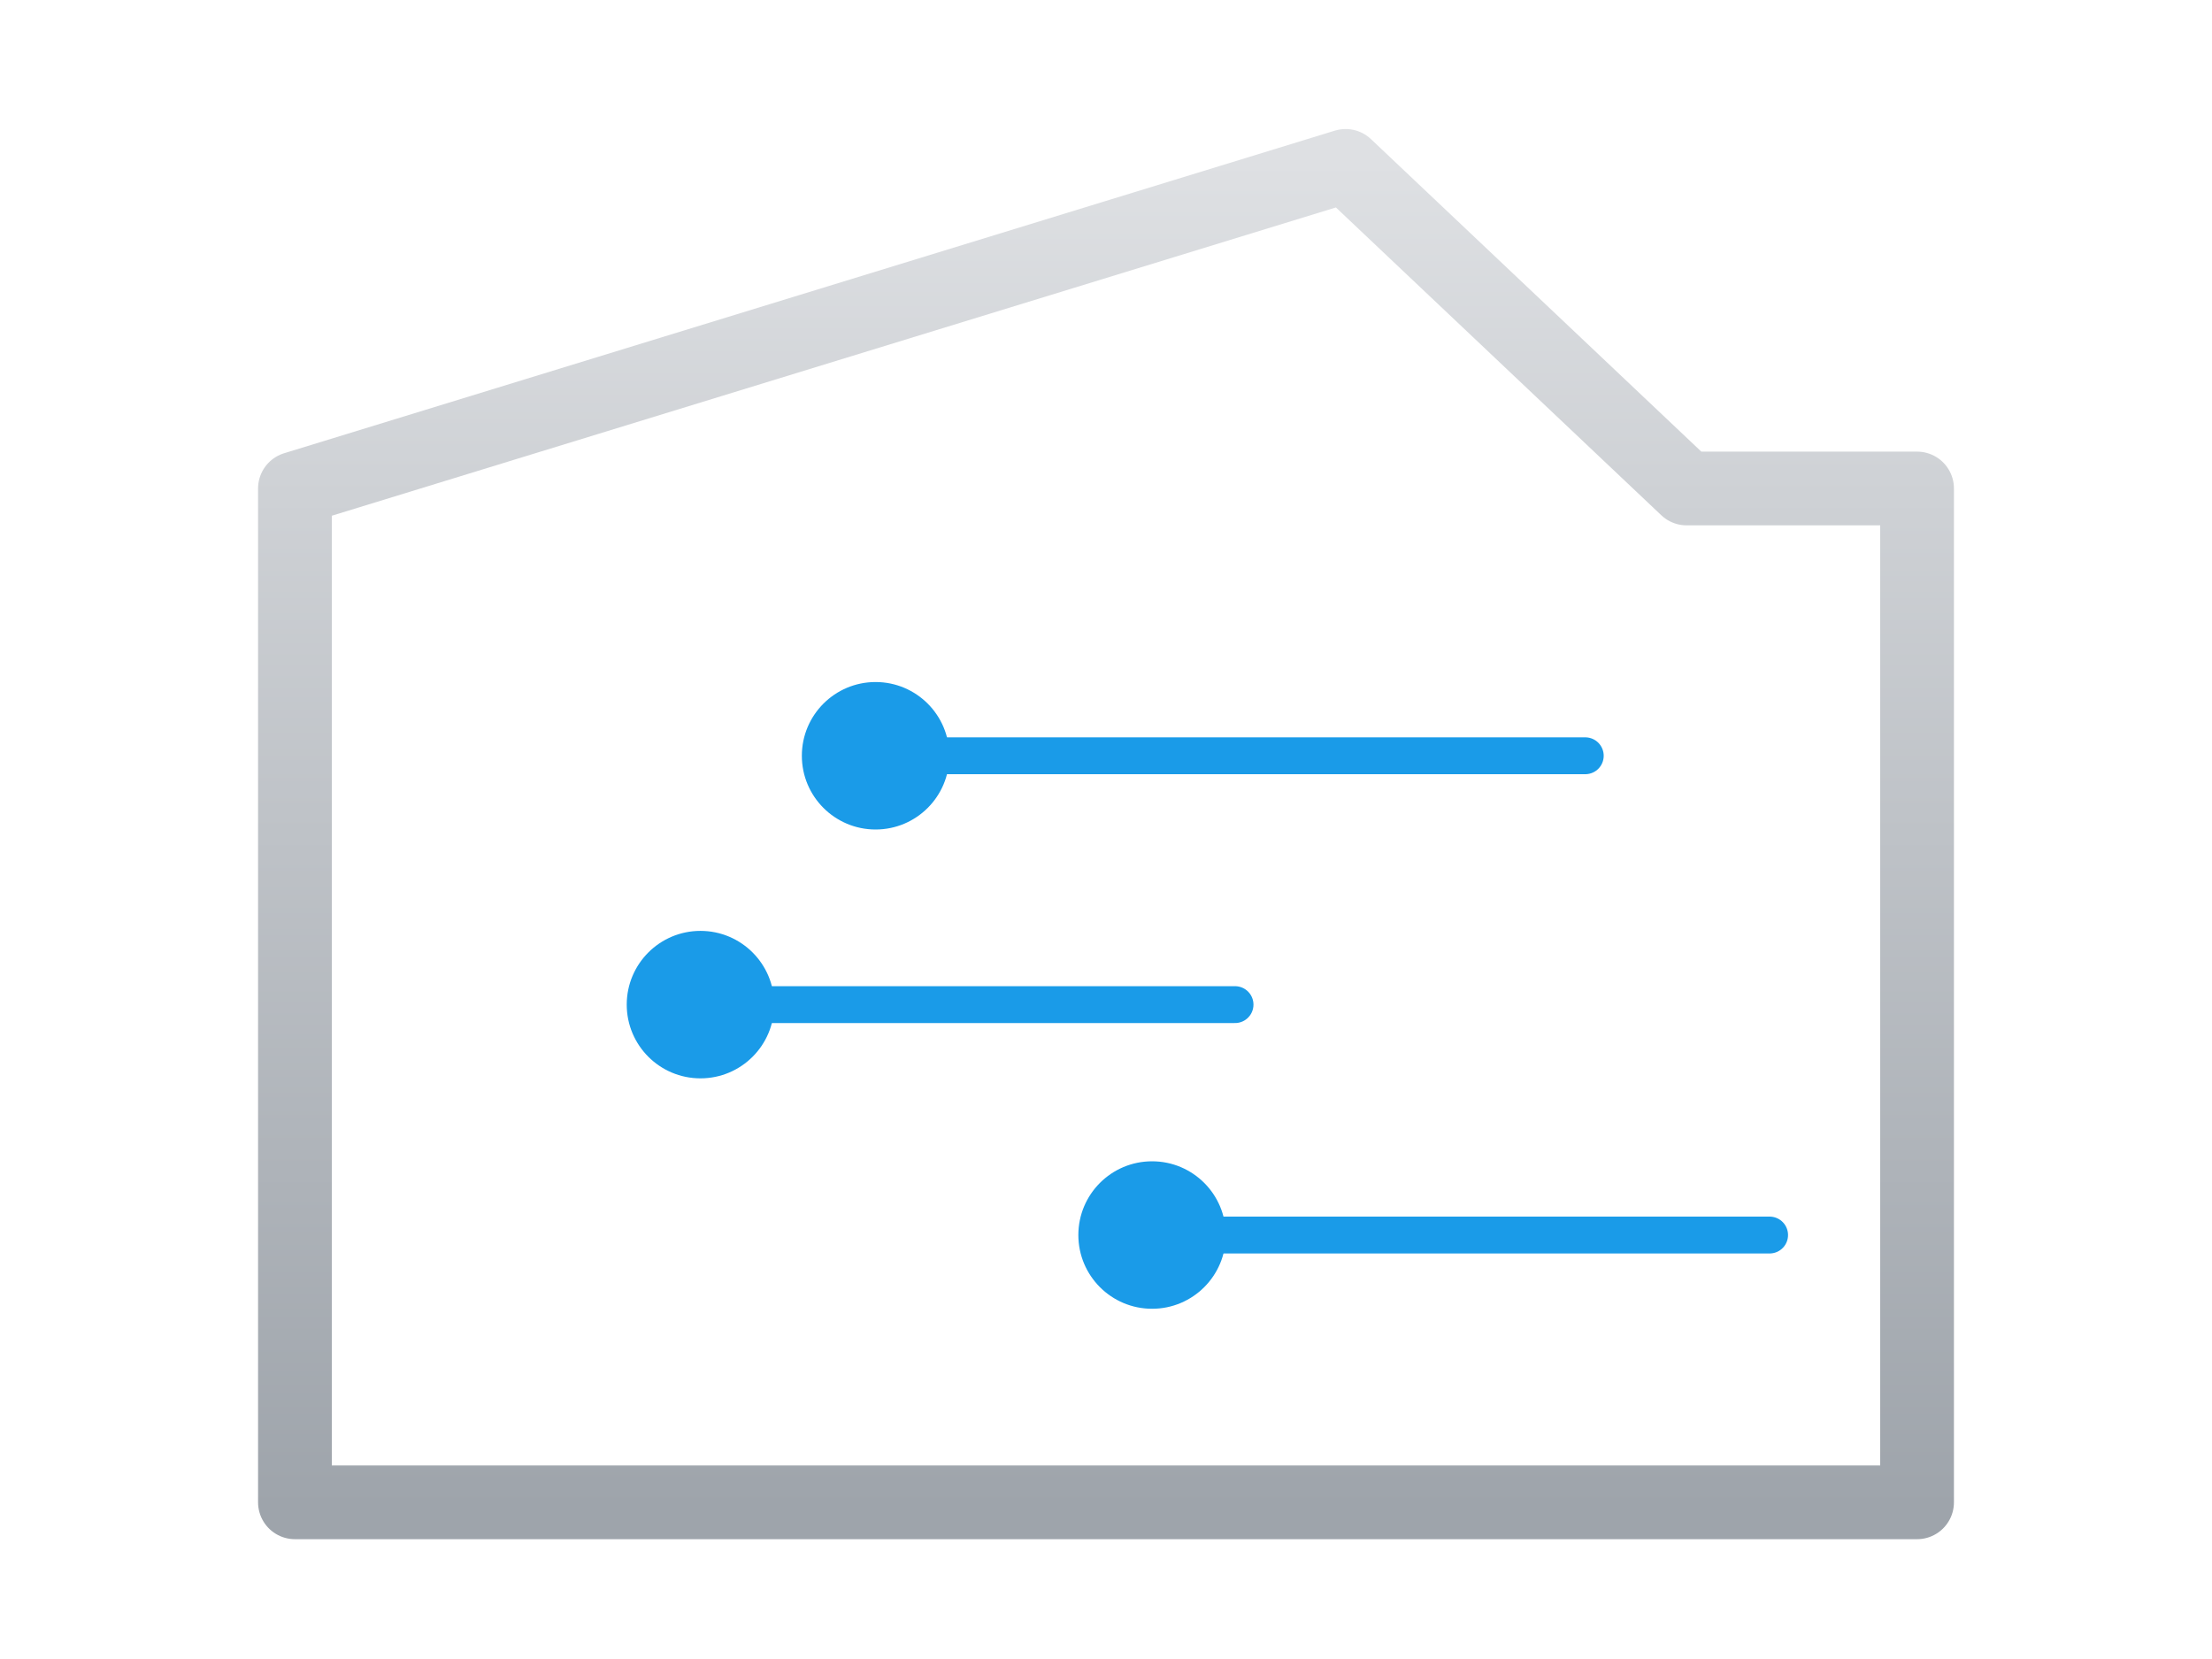
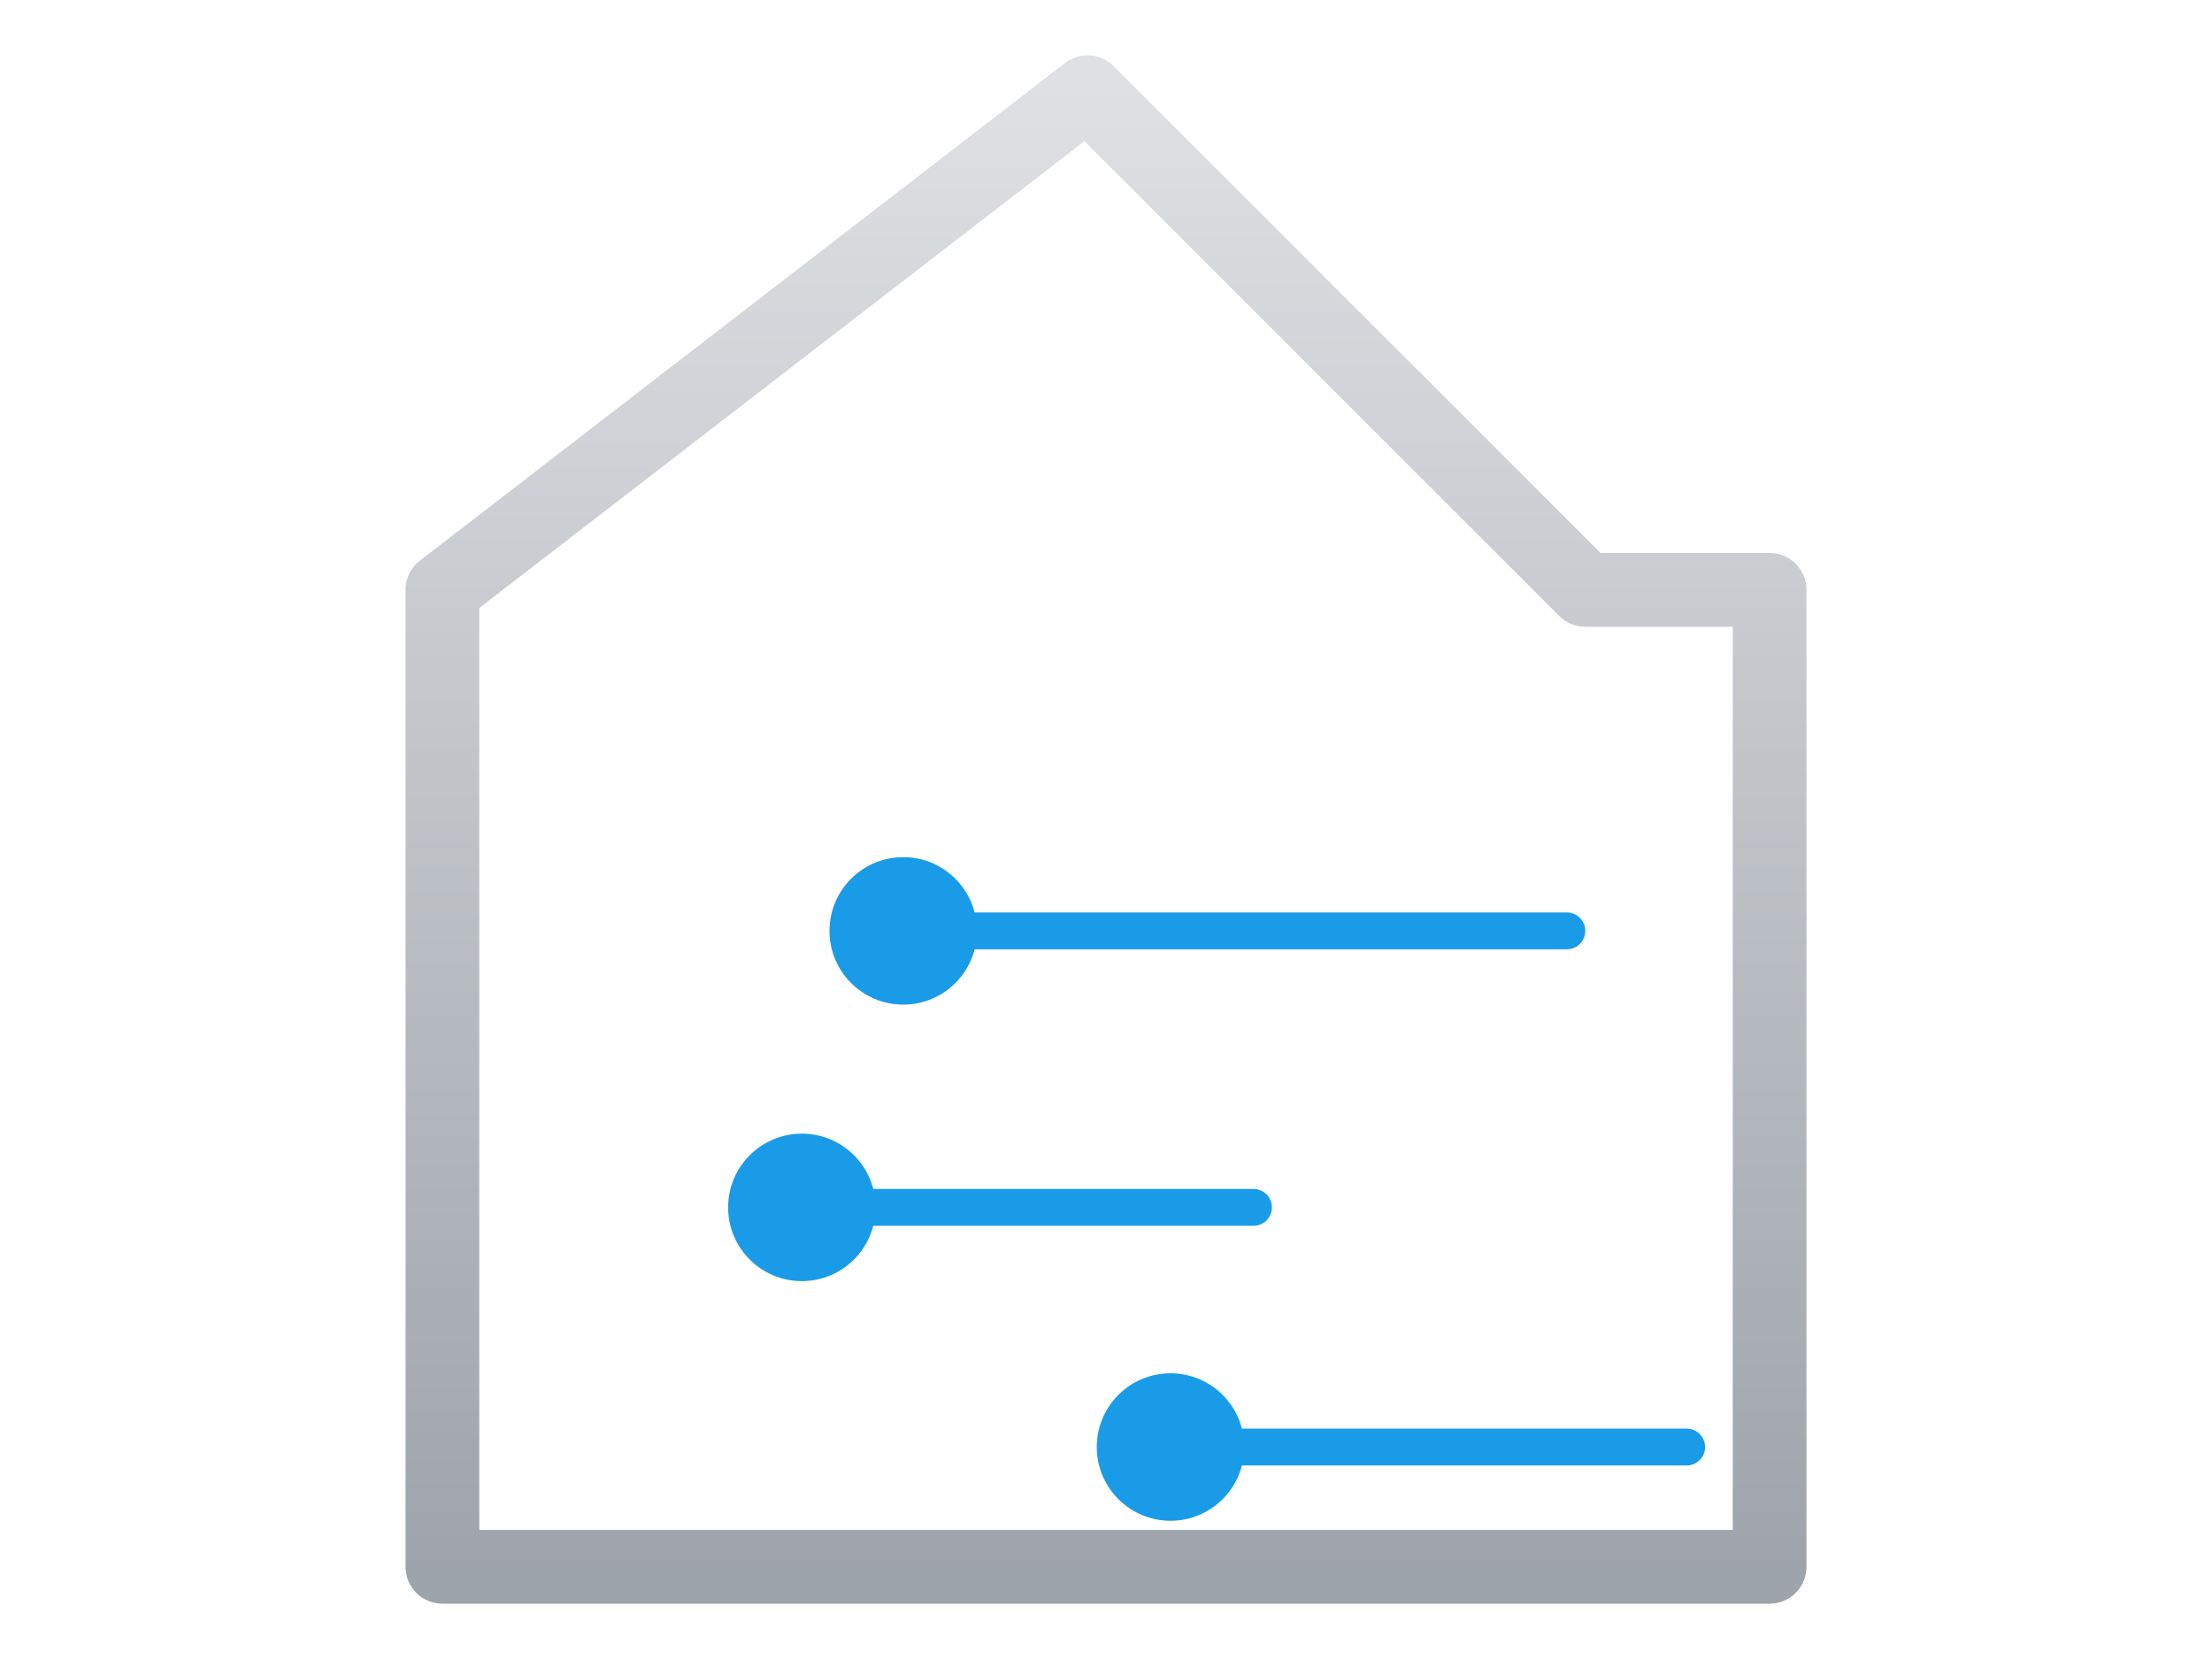
<svg xmlns="http://www.w3.org/2000/svg" viewBox="0 0 240 180" role="img" aria-label="Umbrella Automation submark">
  <defs>
    <linearGradient id="ua-submark-house" x1="0" y1="0" x2="0" y2="1">
      <stop offset="0" stop-color="#dee0e3" />
      <stop offset="1" stop-color="#9ea4ab" />
    </linearGradient>
    <linearGradient id="ua-submark-circuit" x1="0" y1="0" x2="0" y2="1">
      <stop offset="0" stop-color="#5fc1ec" />
      <stop offset="1" stop-color="#177cb8" />
    </linearGradient>
  </defs>
-   <path d="M 32 163 L 32 53 L 146 18 L 183 53 L 208 53 L 208 163 Z" fill="none" stroke="url(#ua-submark-house)" stroke-width="8" stroke-linejoin="round" stroke-linecap="round" />
+   <path d="M 48 170 L 48 64 L 118 10 L 172 64 L 192 64 L 192 170 Z" fill="none" stroke="url(#ua-submark-house)" stroke-width="8" stroke-linejoin="round" stroke-linecap="round" />
  <g stroke="#1A9BE8" stroke-width="4" stroke-linecap="round">
-     <line x1="95" y1="82" x2="172" y2="82" />
-     <line x1="76" y1="109" x2="134" y2="109" />
-     <line x1="125" y1="134" x2="192" y2="134" />
+     <line x1="98" y1="101" x2="170" y2="101" />
+     <line x1="87" y1="131" x2="136" y2="131" />
+     <line x1="127" y1="157" x2="183" y2="157" />
  </g>
-   <circle cx="95" cy="82" r="8" fill="#1A9BE8" />
-   <circle cx="76" cy="109" r="8" fill="#1A9BE8" />
-   <circle cx="125" cy="134" r="8" fill="#1A9BE8" />
+   <circle cx="98" cy="101" r="8" fill="#1A9BE8" />
+   <circle cx="87" cy="131" r="8" fill="#1A9BE8" />
+   <circle cx="127" cy="157" r="8" fill="#1A9BE8" />
</svg>
